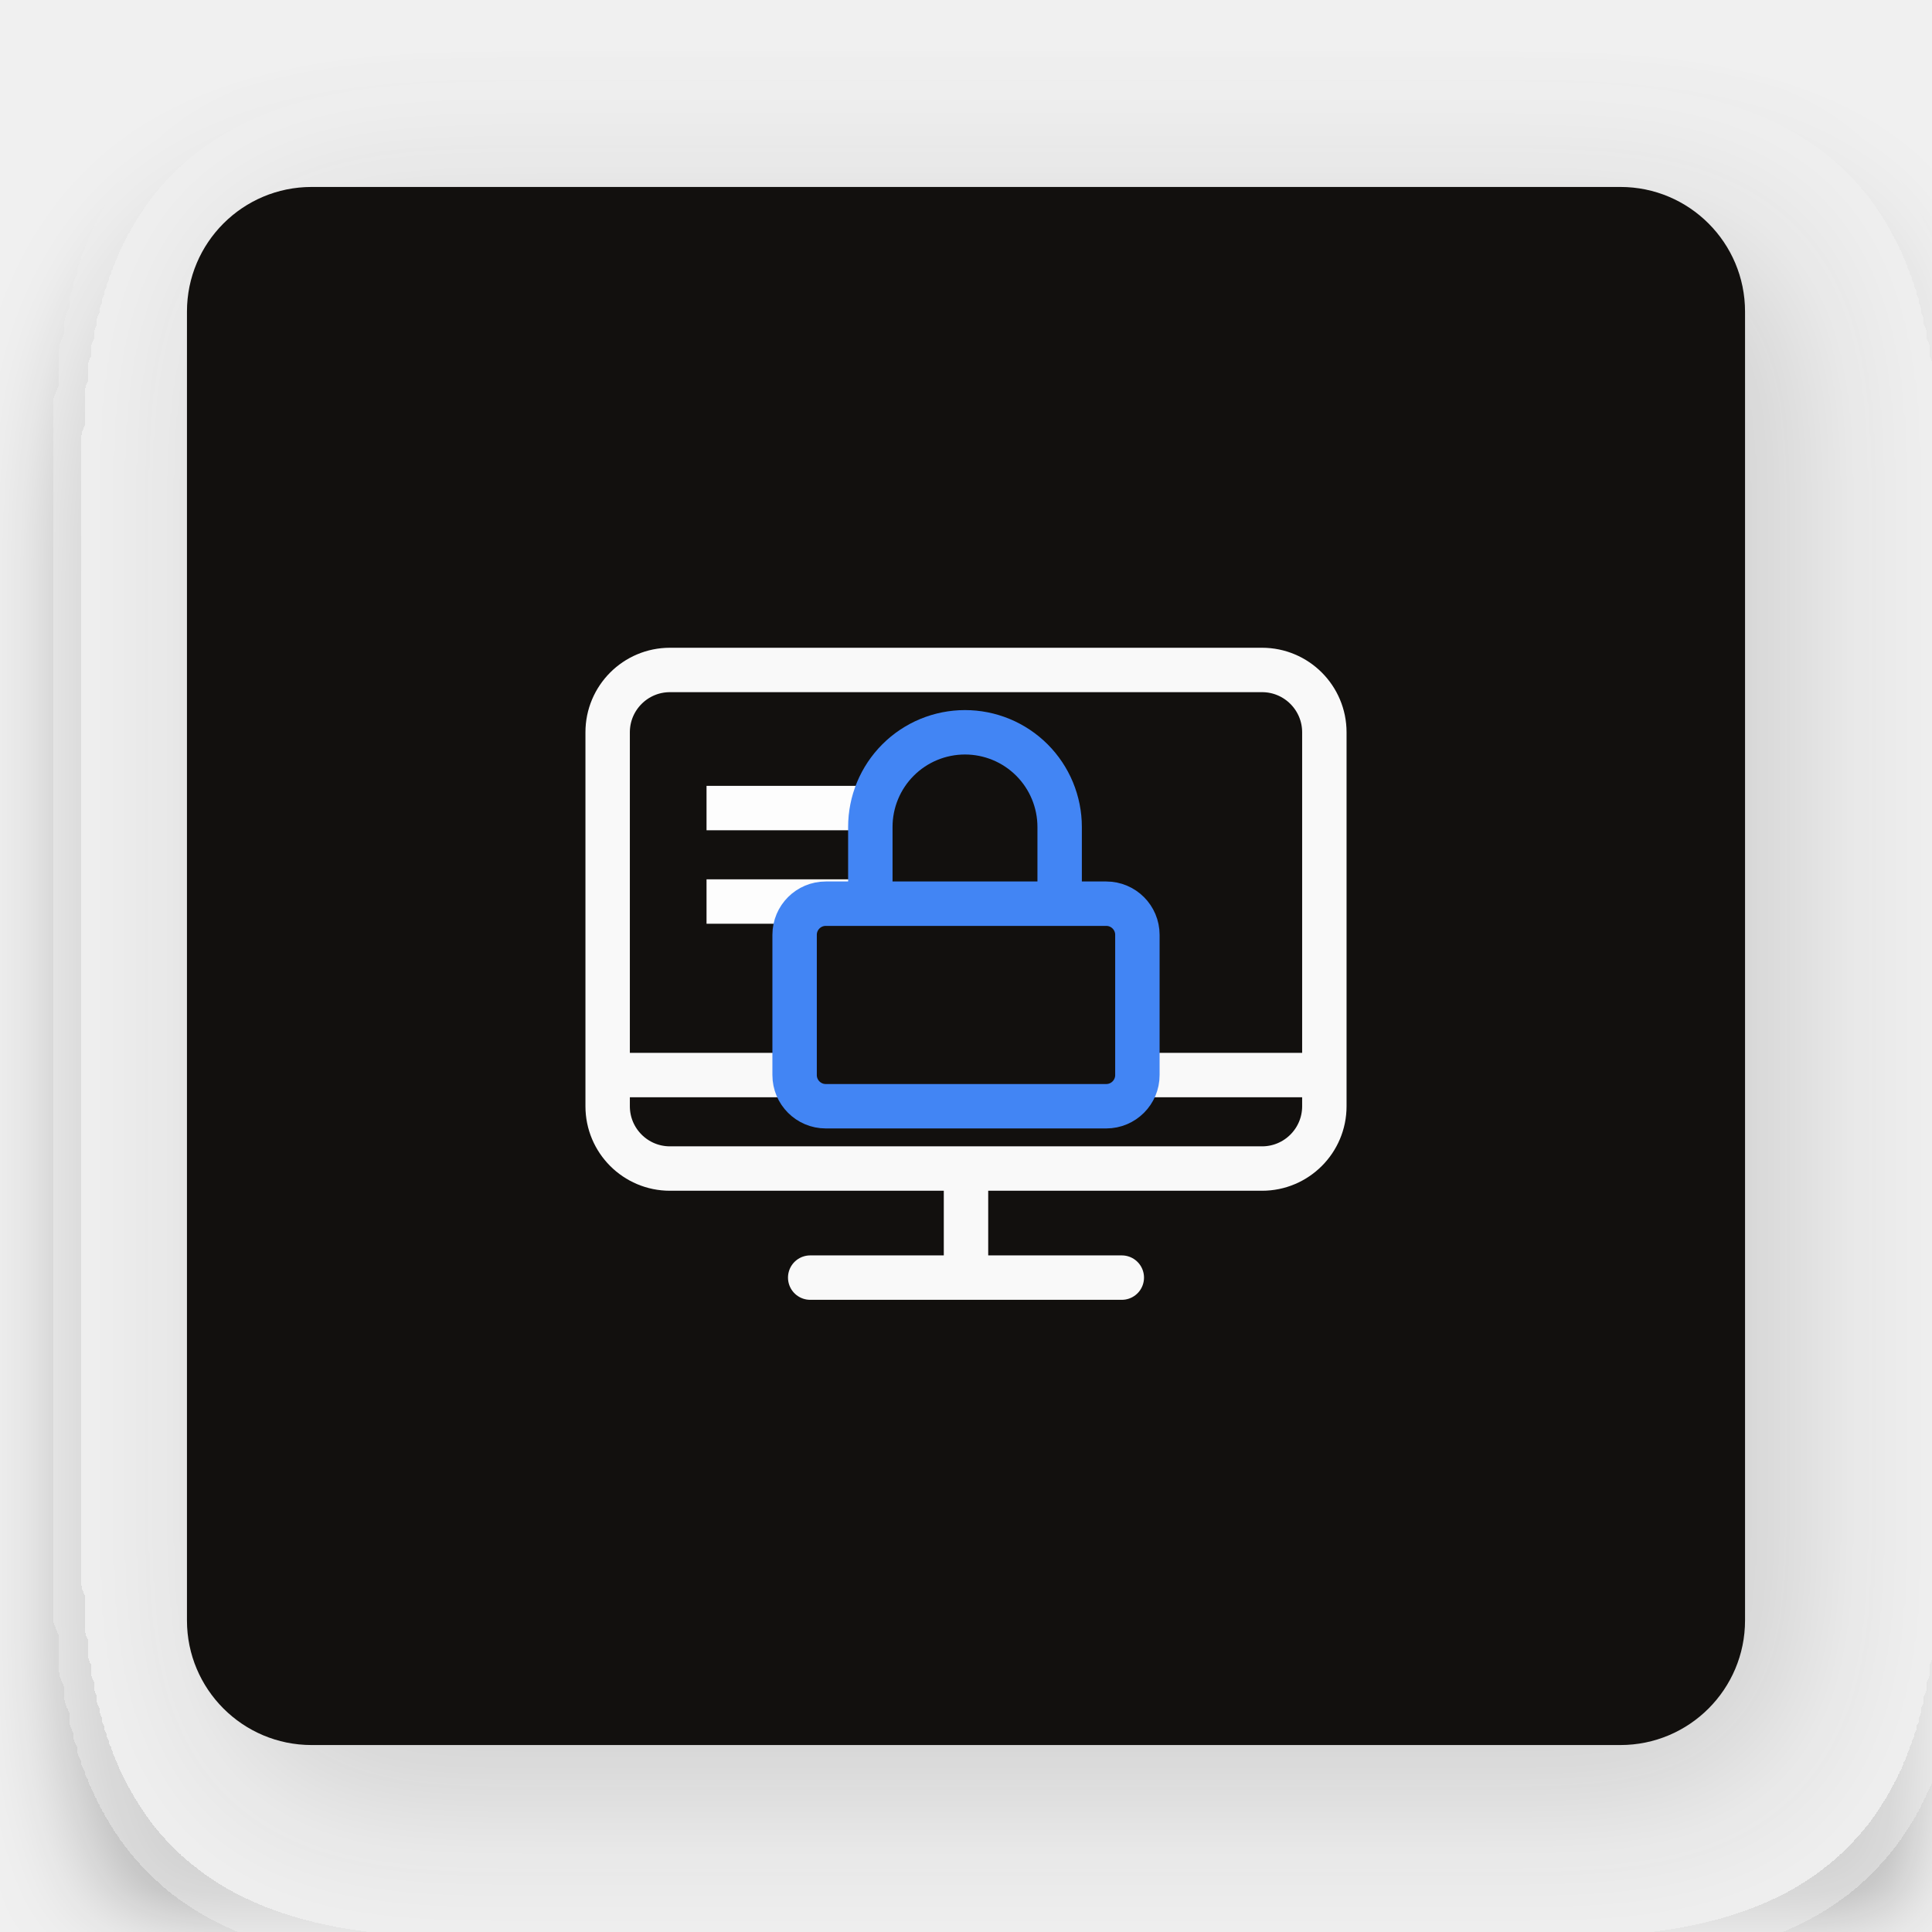
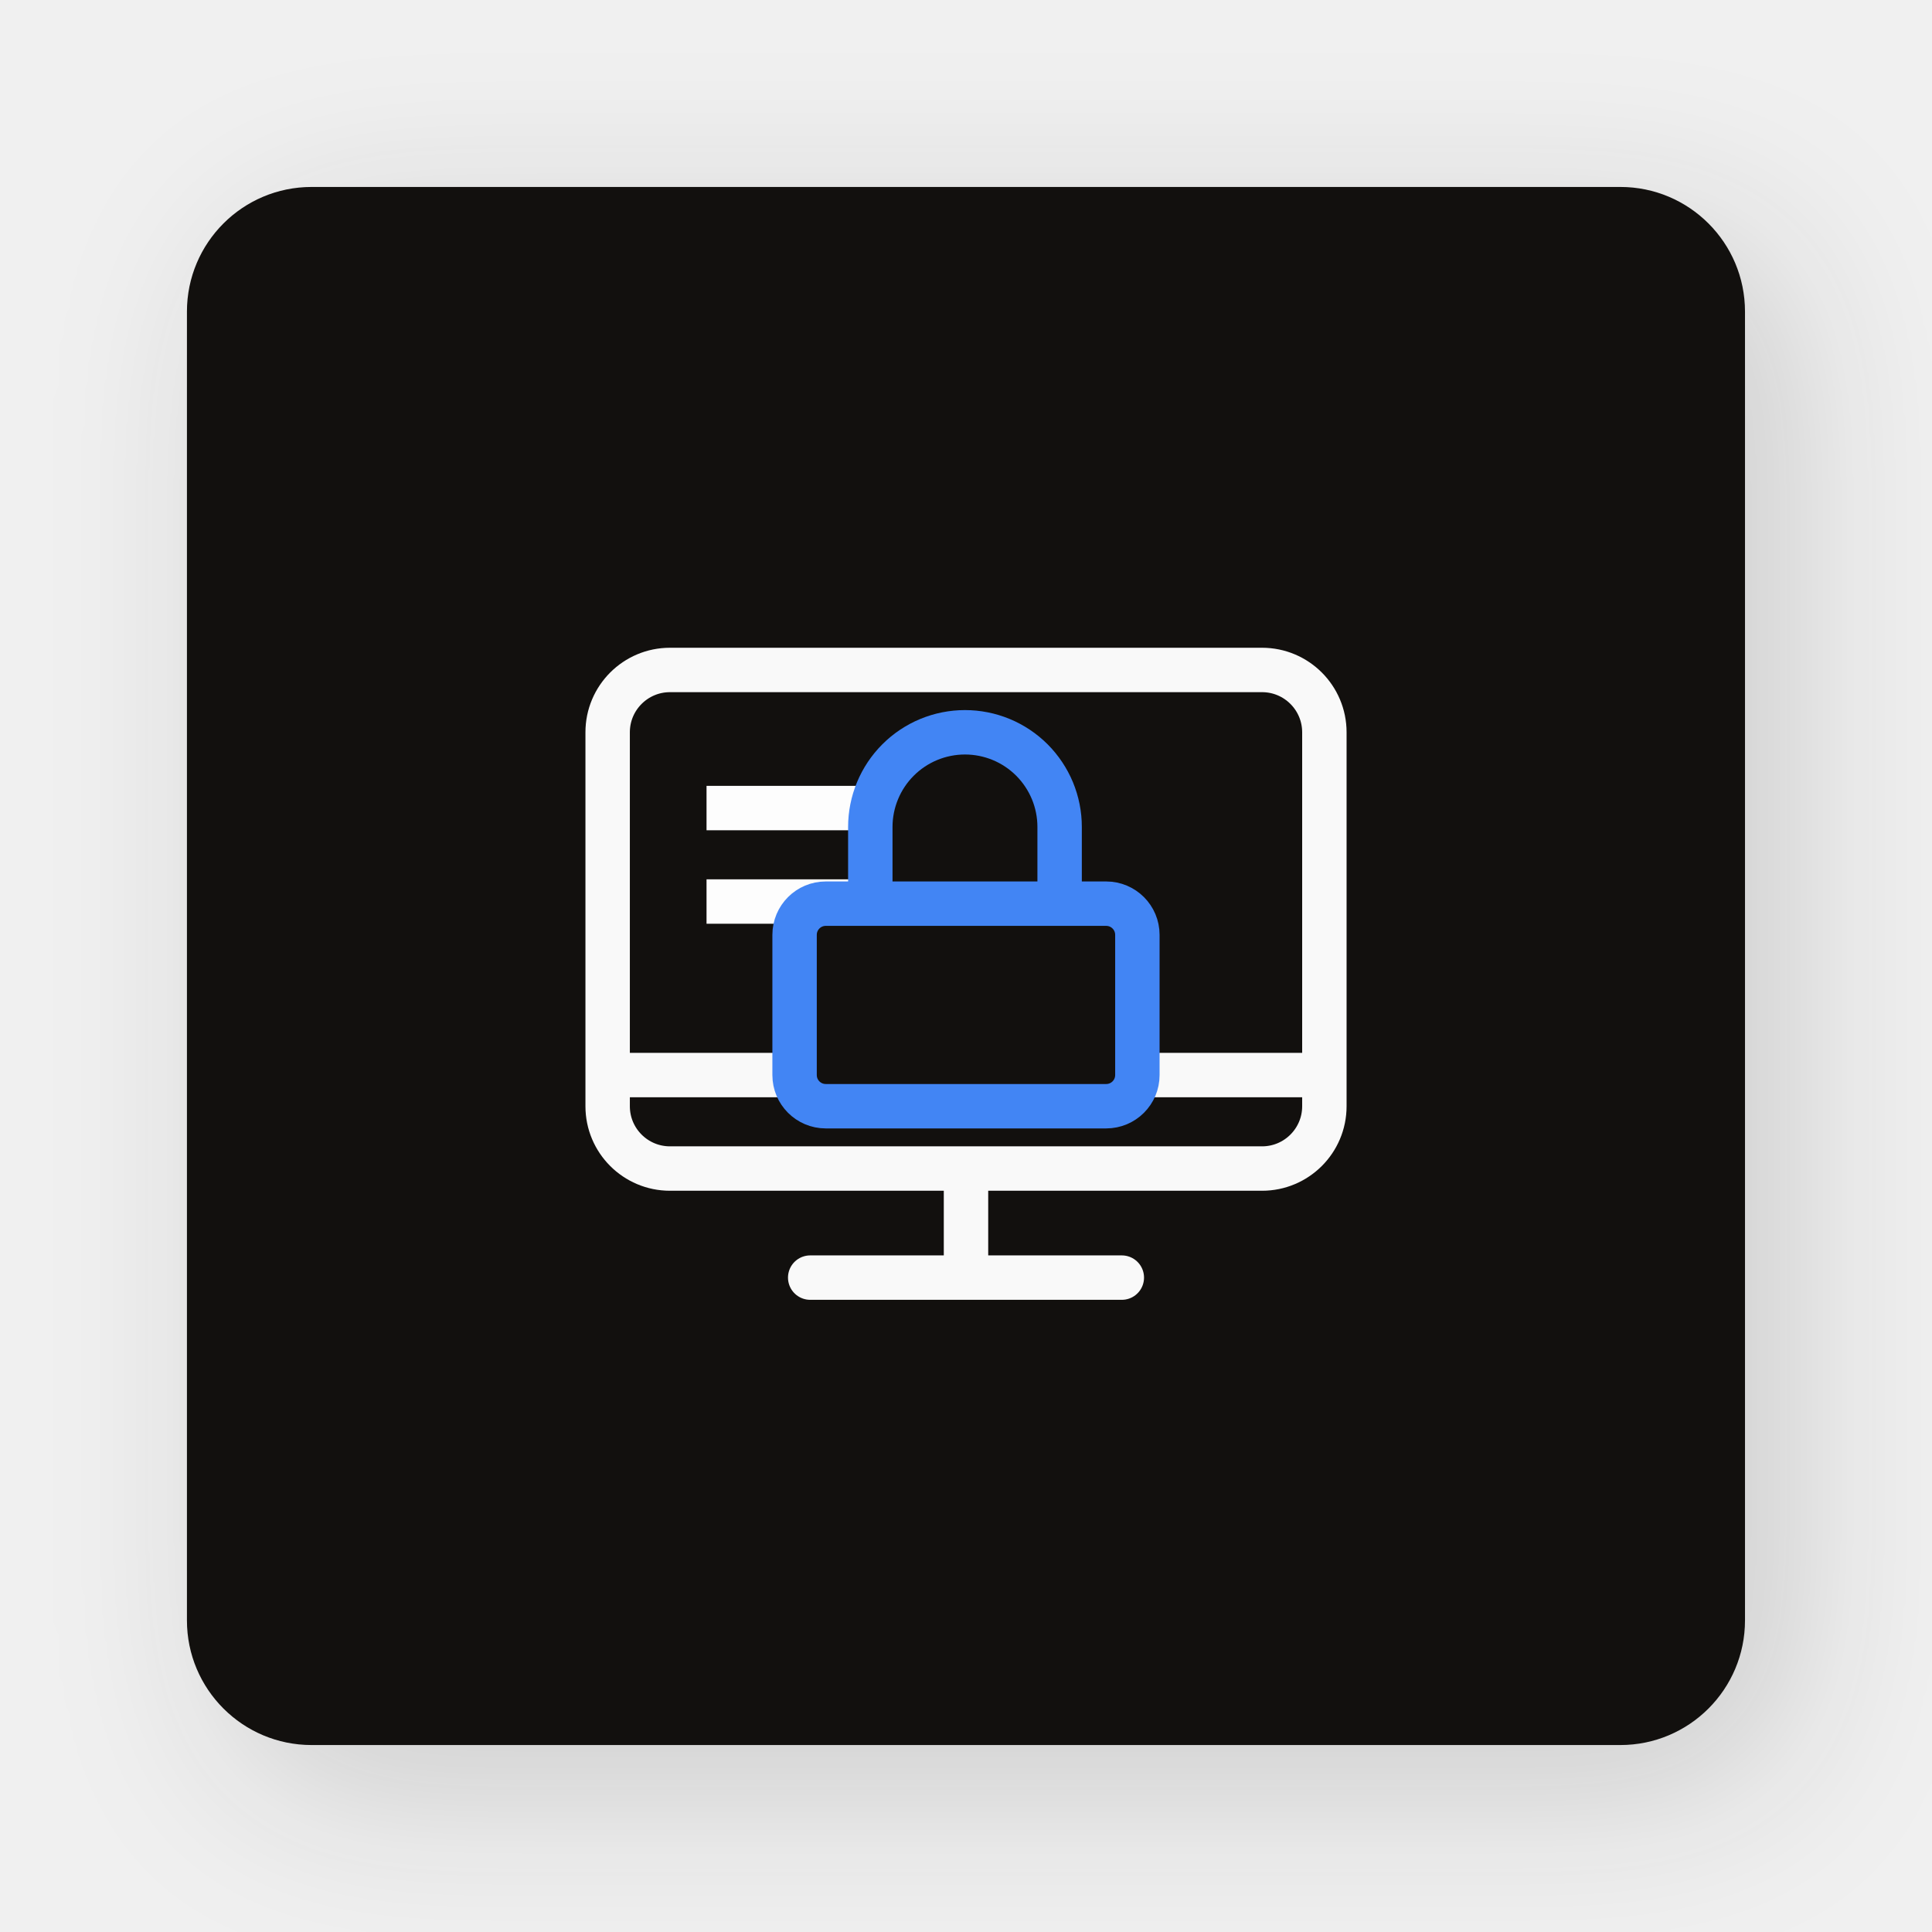
<svg xmlns="http://www.w3.org/2000/svg" width="87" height="87" viewBox="0 0 87 87" fill="none">
-   <g clip-path="url(#clip0_1501_6490)" filter="url(#filter0_d_1501_6490)">
-     <g filter="url(#filter1_d_1501_6490)">
-       <path d="M72.968 8.419H14.032C10.932 8.419 8.419 10.932 8.419 14.032V72.968C8.419 76.068 10.932 78.581 14.032 78.581H72.968C76.068 78.581 78.581 76.068 78.581 72.968V14.032C78.581 10.932 76.068 8.419 72.968 8.419Z" fill="#12100E" />
+   <g clip-path="url(#clip0_2468_5991)">
+     <g filter="url(#filter0_d_2468_5991)">
+       <path d="M72.966 8.419H14.031C10.931 8.419 8.418 10.932 8.418 14.032V72.968C8.418 76.068 10.931 78.581 14.031 78.581H72.966C76.066 78.581 78.579 76.068 78.579 72.968V14.032C78.579 10.932 76.066 8.419 72.966 8.419Z" fill="#12100E" />
    </g>
-     <path d="M43.5 52.621V56.831" stroke="#F9F9F9" stroke-width="2" stroke-miterlimit="10" />
-     <path d="M36.484 57.532H50.516" stroke="#F9F9F9" stroke-width="2" stroke-miterlimit="10" stroke-linecap="round" />
+     <path d="M43.5 52.621V56.83" stroke="#F9F9F9" stroke-width="2" stroke-miterlimit="10" />
+     <path d="M36.484 57.532H50.517" stroke="#F9F9F9" stroke-width="2" stroke-miterlimit="10" stroke-linecap="round" />
    <path d="M27.012 48.411H36.133" stroke="#F9F9F9" stroke-width="2" stroke-miterlimit="10" />
    <path d="M50.867 48.411H59.988" stroke="#F9F9F9" stroke-width="2" stroke-miterlimit="10" />
-     <path d="M56.831 30.169H30.169C28.619 30.169 27.363 31.426 27.363 32.976V49.815C27.363 51.365 28.619 52.621 30.169 52.621H56.831C58.38 52.621 59.637 51.365 59.637 49.815V32.976C59.637 31.426 58.38 30.169 56.831 30.169Z" stroke="#F9F9F9" stroke-width="2" stroke-miterlimit="10" stroke-linecap="round" />
+     <path d="M56.831 30.169H30.17C28.62 30.169 27.363 31.426 27.363 32.976V49.815C27.363 51.365 28.62 52.621 30.17 52.621H56.831C58.381 52.621 59.638 51.365 59.638 49.815V32.976C59.638 31.426 58.381 30.169 56.831 30.169Z" stroke="#F9F9F9" stroke-width="2" stroke-miterlimit="10" stroke-linecap="round" />
    <path d="M31.816 36.388H39.324" stroke="#FDFDFD" stroke-width="2" />
    <path d="M31.816 40.597H39.324" stroke="#FDFDFD" stroke-width="2" />
-     <path d="M49.815 40.694H37.185C36.41 40.694 35.782 41.322 35.782 42.097V48.411C35.782 49.186 36.41 49.815 37.185 49.815H49.815C50.59 49.815 51.218 49.186 51.218 48.411V42.097C51.218 41.322 50.59 40.694 49.815 40.694Z" stroke="#4285F4" stroke-width="2" stroke-linecap="round" stroke-linejoin="round" />
-     <path d="M39.192 40.648V37.238C39.192 36.678 39.302 36.124 39.516 35.607C39.73 35.09 40.044 34.62 40.44 34.224C40.836 33.828 41.306 33.514 41.823 33.3C42.34 33.086 42.895 32.976 43.454 32.976C44.014 32.976 44.568 33.086 45.085 33.3C45.602 33.514 46.072 33.828 46.468 34.224C46.864 34.62 47.178 35.09 47.392 35.607C47.606 36.124 47.717 36.678 47.717 37.238V40.648" stroke="#4285F4" stroke-width="2" stroke-linecap="round" stroke-linejoin="round" />
+     <path d="M49.813 40.693H37.184C36.41 40.693 35.781 41.322 35.781 42.097V48.411C35.781 49.186 36.41 49.814 37.184 49.814H49.813C50.589 49.814 51.217 49.186 51.217 48.411V42.097C51.217 41.322 50.589 40.693 49.813 40.693Z" stroke="#4285F4" stroke-width="2" stroke-linecap="round" stroke-linejoin="round" />
+     <path d="M39.191 40.648V37.238C39.191 36.678 39.302 36.124 39.516 35.607C39.73 35.09 40.044 34.62 40.44 34.224C40.836 33.828 41.306 33.514 41.823 33.3C42.34 33.086 42.894 32.976 43.454 32.976C44.013 32.976 44.568 33.086 45.085 33.3C45.602 33.514 46.072 33.828 46.468 34.224C46.863 34.62 47.177 35.09 47.392 35.607C47.606 36.124 47.716 36.678 47.716 37.238V40.648" stroke="#4285F4" stroke-width="2" stroke-linecap="round" stroke-linejoin="round" />
  </g>
  <defs>
-     <filter id="filter0_d_1501_6490" x="-4" y="0" width="95" height="95" filterUnits="userSpaceOnUse" color-interpolation-filters="sRGB">
-       <feFlood flood-opacity="0" result="BackgroundImageFix" />
-       <feColorMatrix in="SourceAlpha" type="matrix" values="0 0 0 0 0 0 0 0 0 0 0 0 0 0 0 0 0 0 127 0" result="hardAlpha" />
-       <feOffset dy="4" />
-       <feGaussianBlur stdDeviation="2" />
-       <feComposite in2="hardAlpha" operator="out" />
-       <feColorMatrix type="matrix" values="0 0 0 0 0 0 0 0 0 0 0 0 0 0 0 0 0 0 0.25 0" />
-       <feBlend mode="normal" in2="BackgroundImageFix" result="effect1_dropShadow_1501_6490" />
-       <feBlend mode="normal" in="SourceGraphic" in2="effect1_dropShadow_1501_6490" result="shape" />
-     </filter>
-     <filter id="filter1_d_1501_6490" x="2.419" y="2.419" width="86.161" height="86.161" filterUnits="userSpaceOnUse" color-interpolation-filters="sRGB">
+     <filter id="filter0_d_2468_5991" x="2.418" y="2.419" width="86.16" height="86.161" filterUnits="userSpaceOnUse" color-interpolation-filters="sRGB">
      <feFlood flood-opacity="0" result="BackgroundImageFix" />
      <feColorMatrix in="SourceAlpha" type="matrix" values="0 0 0 0 0 0 0 0 0 0 0 0 0 0 0 0 0 0 127 0" result="hardAlpha" />
      <feOffset dx="2" dy="2" />
      <feGaussianBlur stdDeviation="4" />
      <feColorMatrix type="matrix" values="0 0 0 0 0.071 0 0 0 0 0.071 0 0 0 0 0.071 0 0 0 0.161 0" />
-       <feBlend mode="normal" in2="BackgroundImageFix" result="effect1_dropShadow_1501_6490" />
-       <feBlend mode="normal" in="SourceGraphic" in2="effect1_dropShadow_1501_6490" result="shape" />
+       <feBlend mode="normal" in2="BackgroundImageFix" result="effect1_dropShadow_2468_5991" />
+       <feBlend mode="normal" in="SourceGraphic" in2="effect1_dropShadow_2468_5991" result="shape" />
    </filter>
-     <clipPath id="clip0_1501_6490">
+     <clipPath id="clip0_2468_5991">
      <rect width="87" height="87" fill="white" />
    </clipPath>
  </defs>
</svg>
